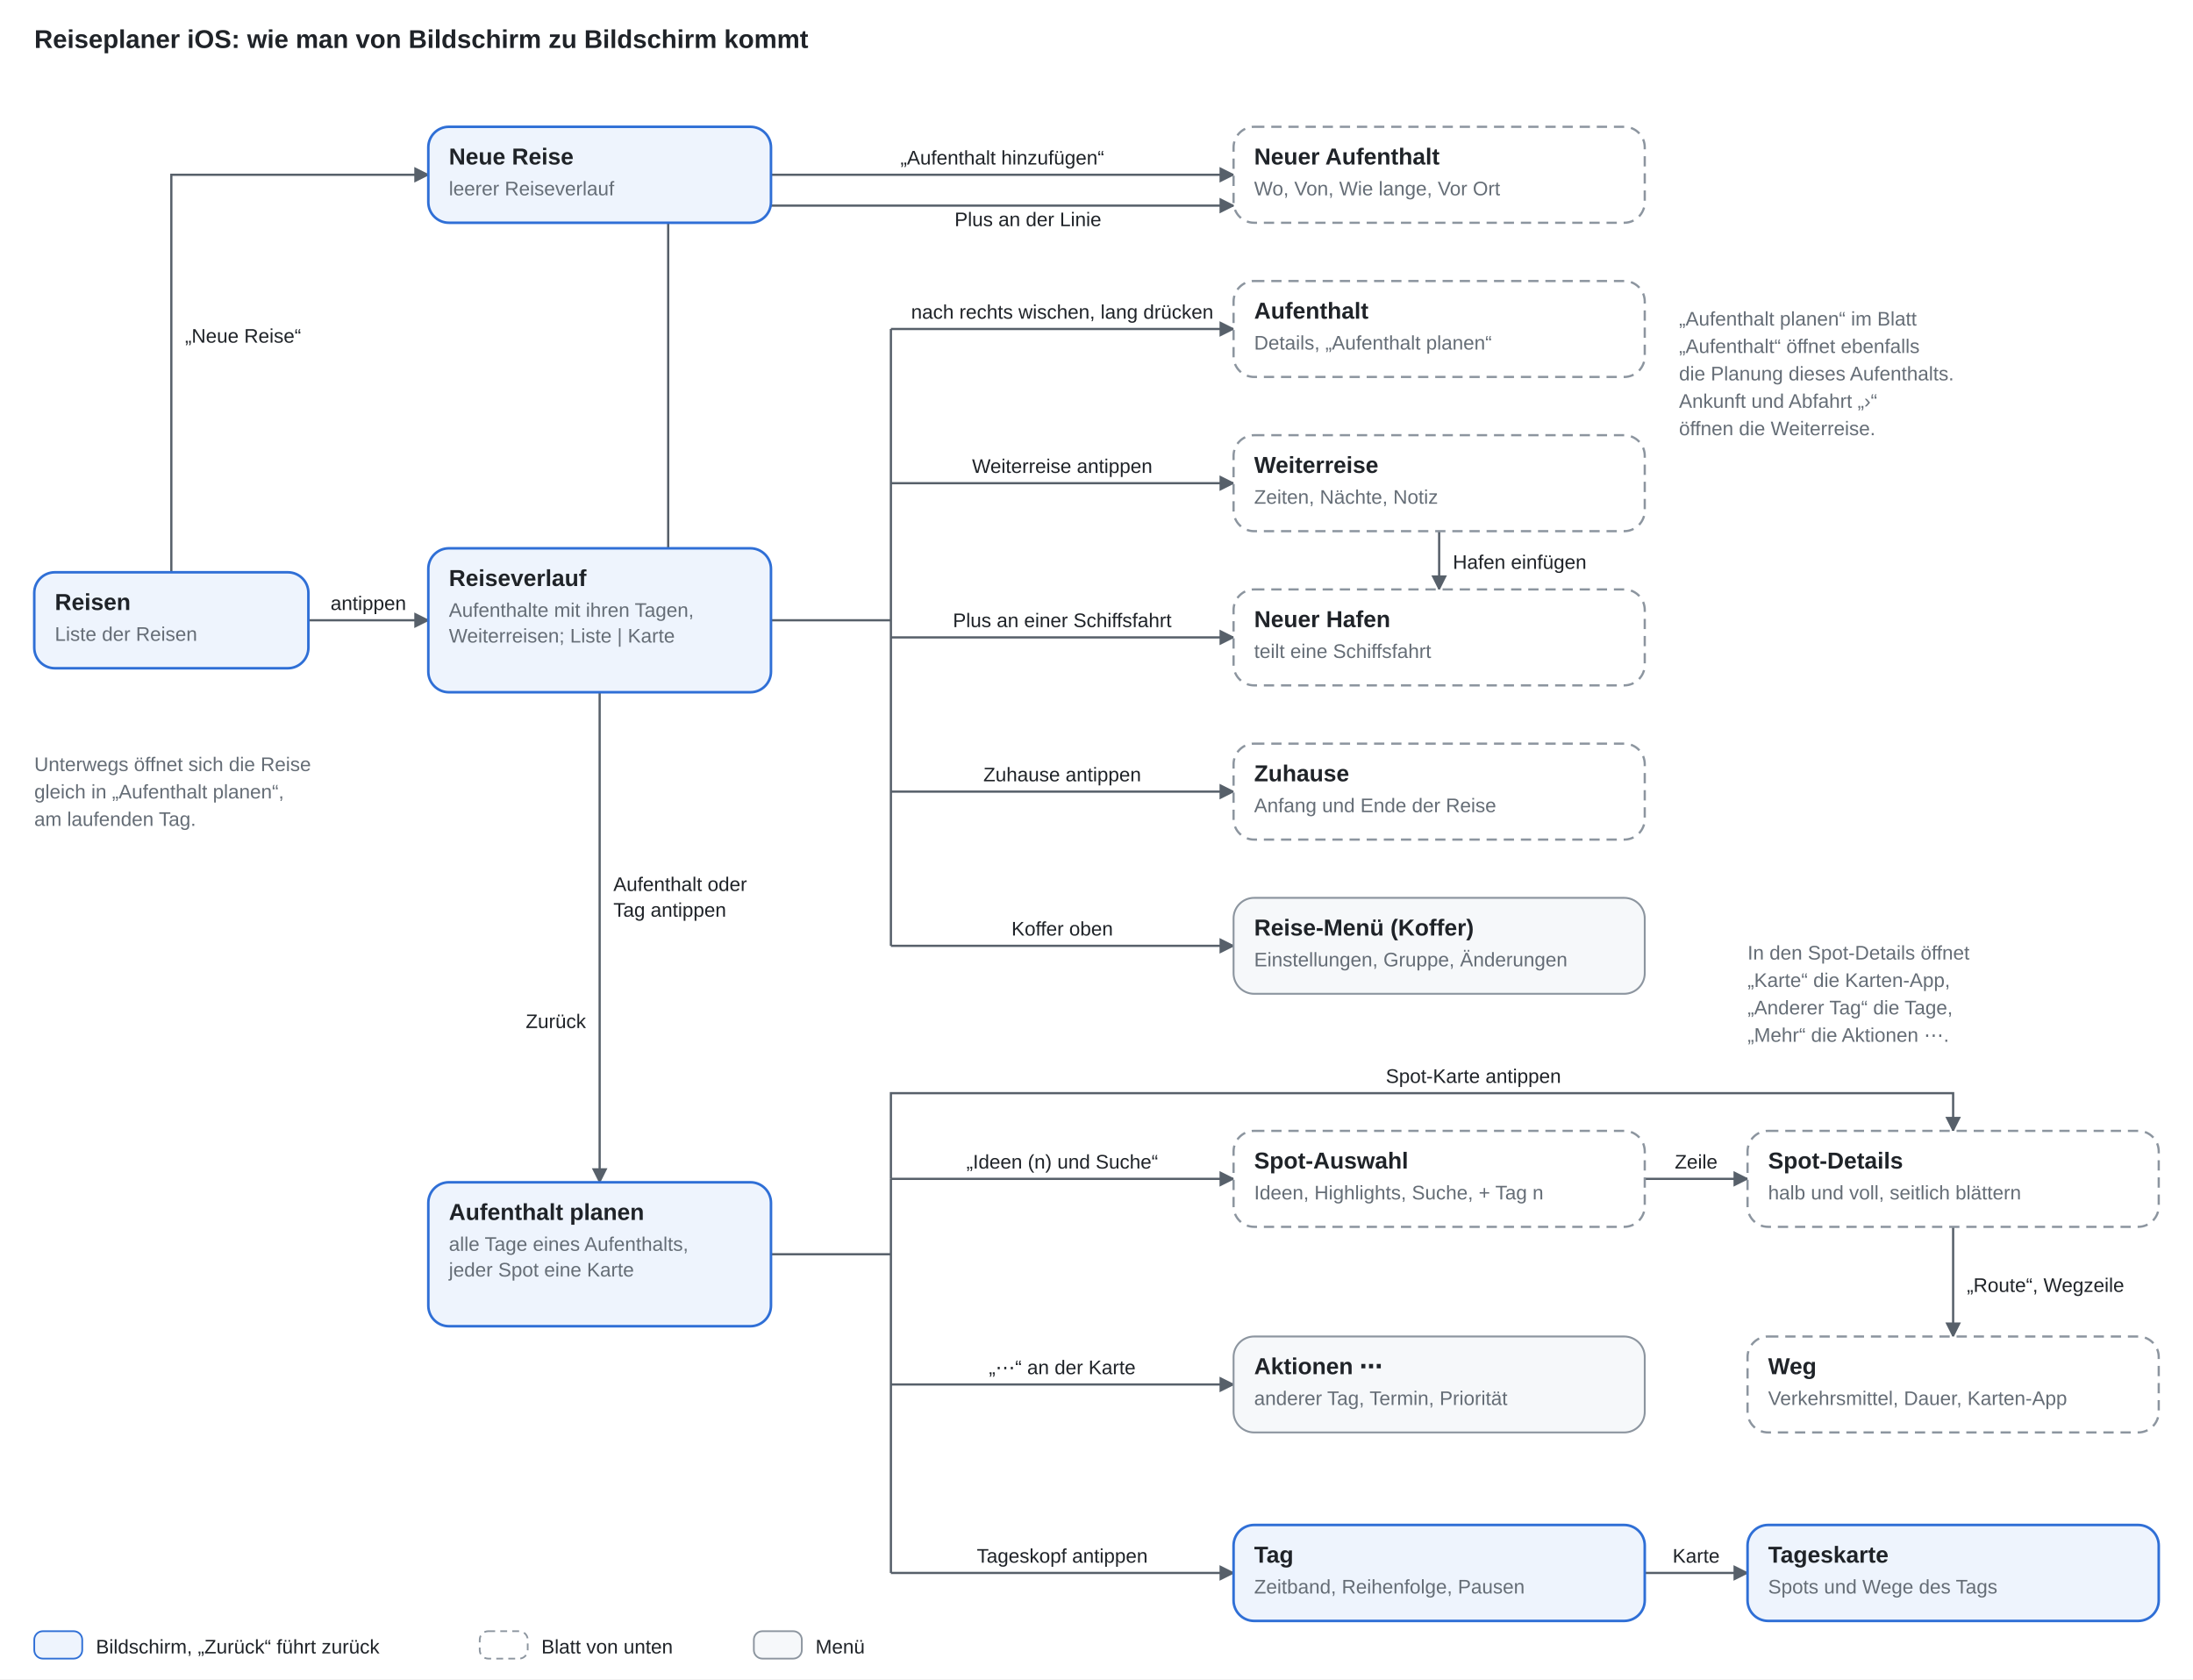
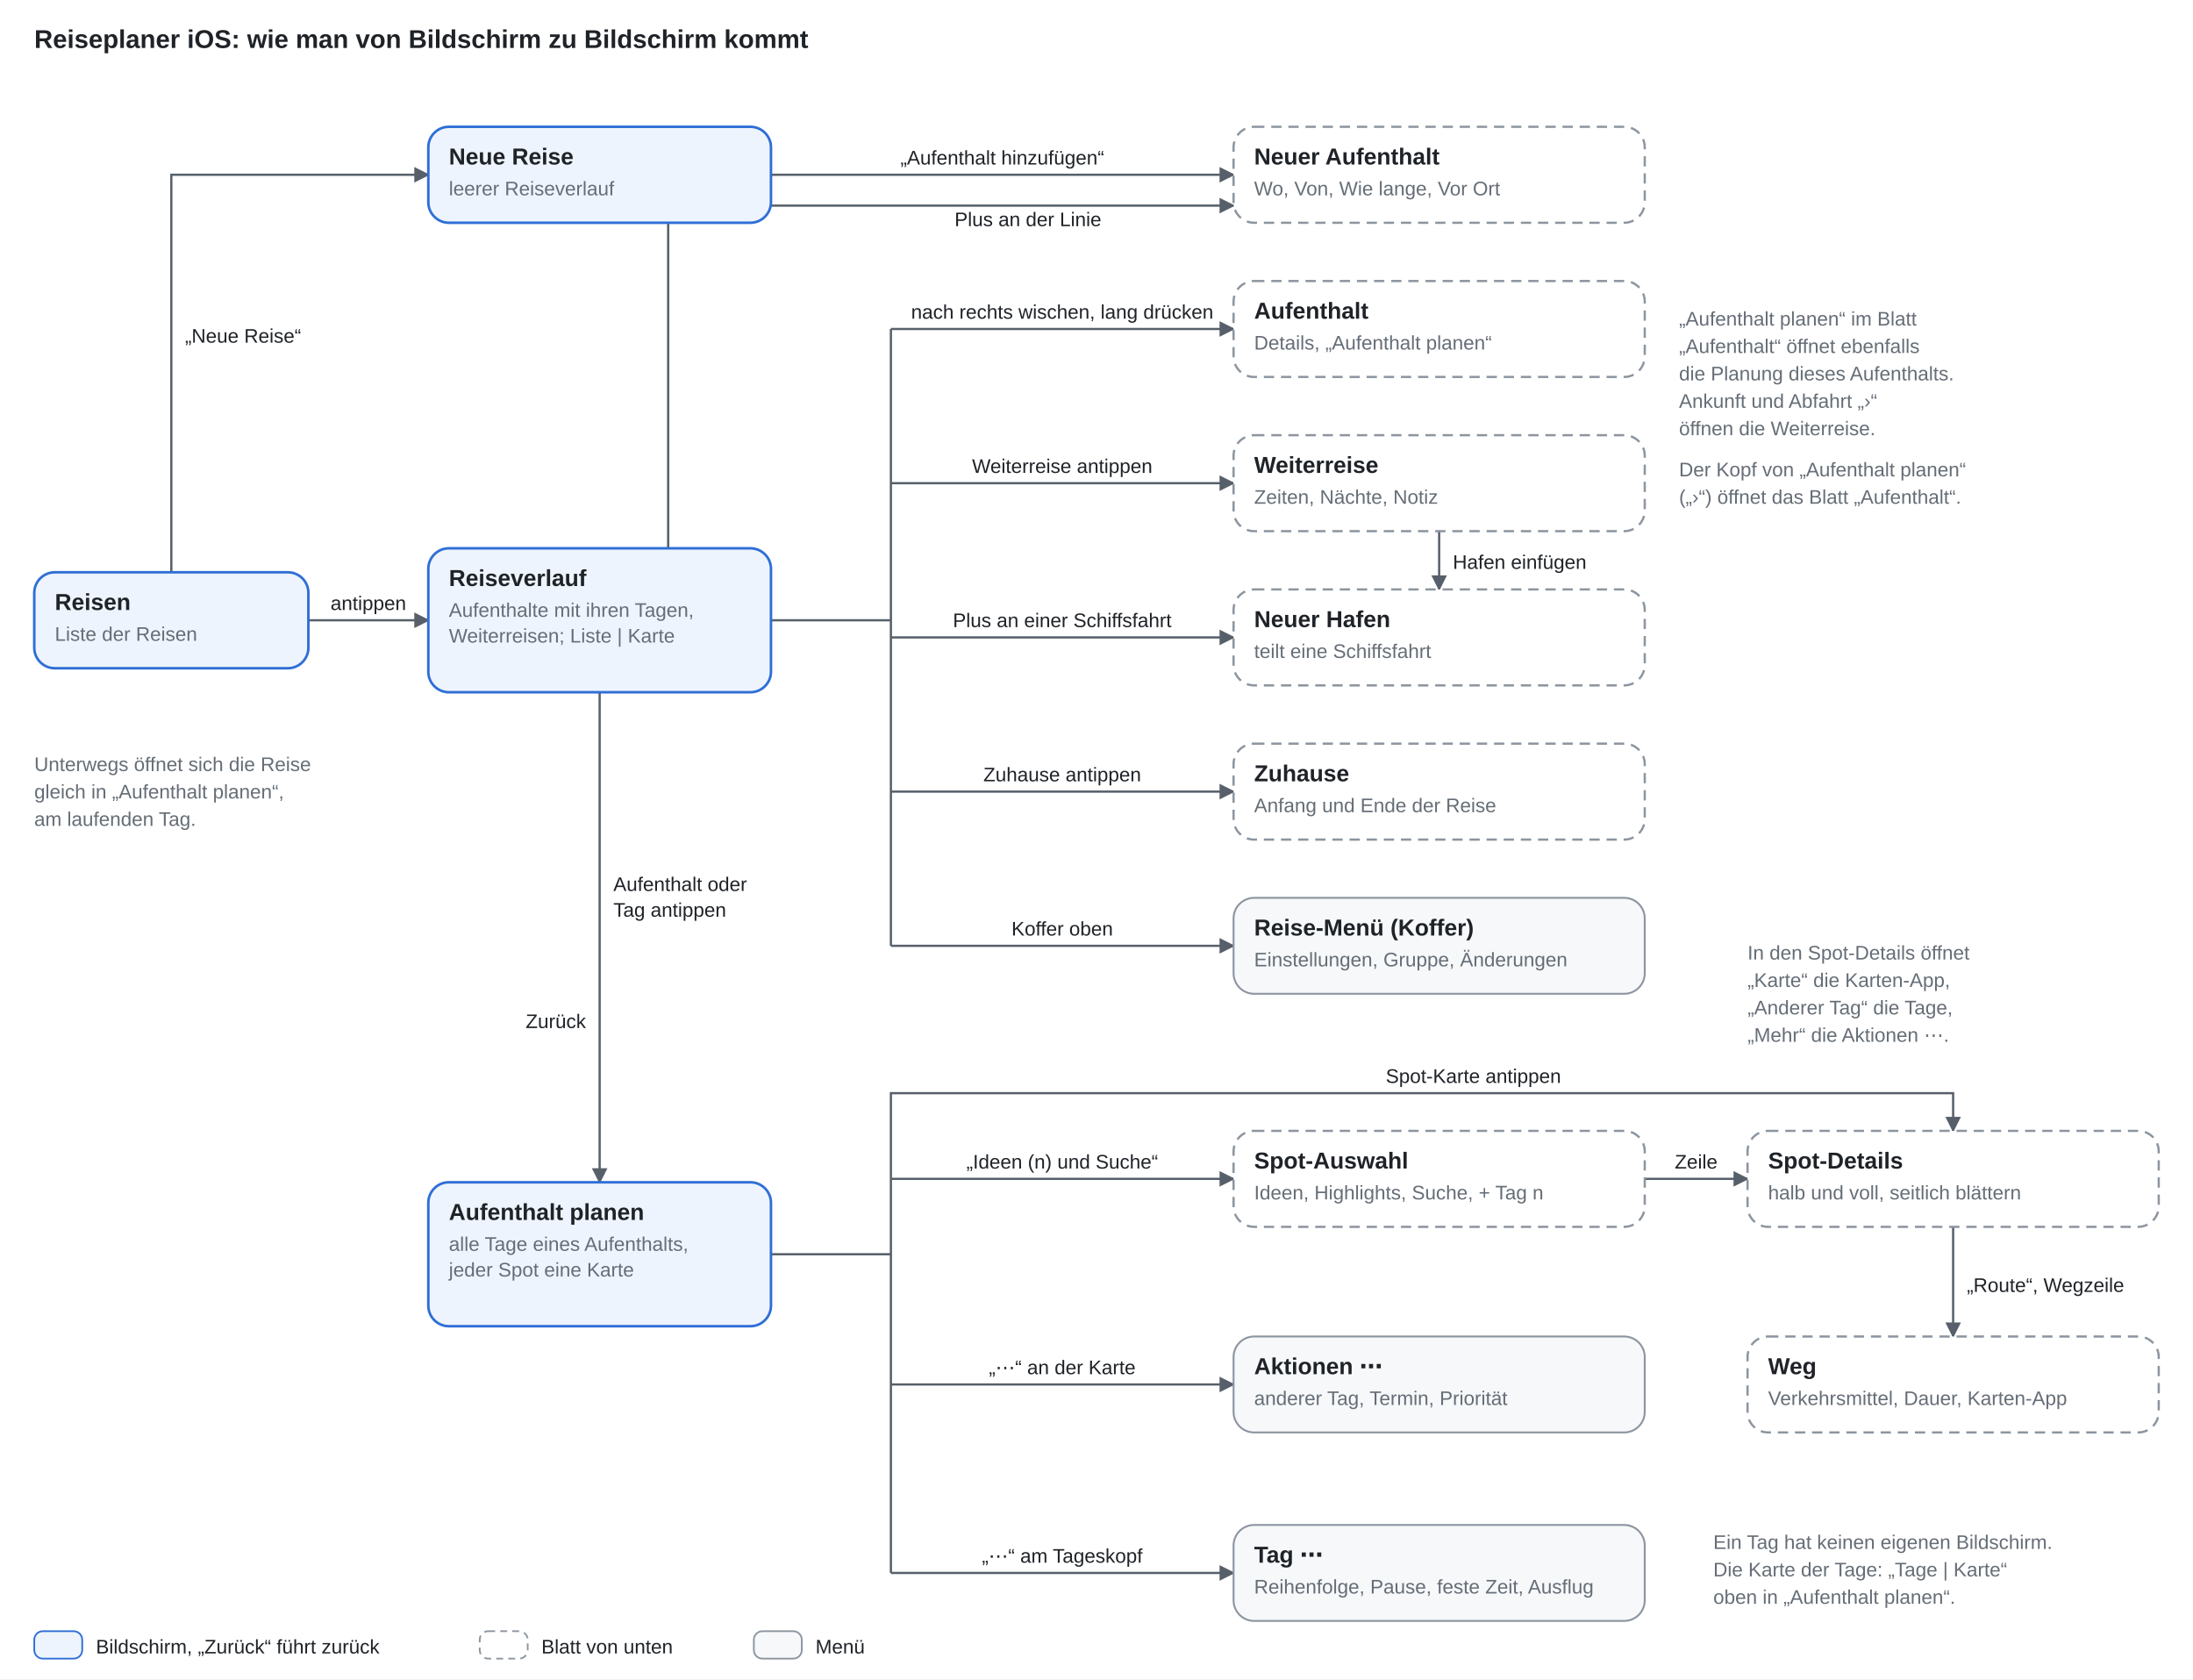
<svg xmlns="http://www.w3.org/2000/svg" width="1280" height="980" viewBox="0 0 1280 980" font-family="-apple-system, 'Helvetica Neue', Arial, sans-serif" font-size="13" role="img" aria-label="Navigation zwischen den Bildschirmen des Reiseplaners in der iOS-App">
  <defs>
    <marker id="a" viewBox="0 0 10 10" refX="9" refY="5" markerWidth="7" markerHeight="7" orient="auto-start-reverse">
      <path d="M0,0 L10,5 L0,10 z" fill="#57606a" />
    </marker>
  </defs>
  <rect width="100%" height="100%" fill="#ffffff" />
  <text x="20" y="28" font-size="15" font-weight="600" fill="#1f2328">Reiseplaner iOS: wie man von Bildschirm zu Bildschirm kommt</text>
  <path d="M180.0,362.0 L250.0,362.0" fill="none" stroke="#57606a" stroke-width="1.3" marker-end="url(#a)" />
  <text x="215.0" y="356.0" text-anchor="middle" font-size="11.5" fill="#1f2328">antippen</text>
  <path d="M100.0,334.0 L100.0,102.0 L250.0,102.0" fill="none" stroke="#57606a" stroke-width="1.3" marker-end="url(#a)" />
  <text x="108.0" y="200.0" text-anchor="start" font-size="11.5" fill="#1f2328">„Neue Reise“</text>
  <path d="M450.0,102.0 L720.0,102.0" fill="none" stroke="#57606a" stroke-width="1.3" marker-end="url(#a)" />
  <text x="585.0" y="96.0" text-anchor="middle" font-size="11.5" fill="#1f2328">„Aufenthalt hinzufügen“</text>
  <path d="M450.0,362.0 L520.0,362.0" fill="none" stroke="#57606a" stroke-width="1.3" />
  <path d="M520.0,192.0 L520.0,552.0" fill="none" stroke="#57606a" stroke-width="1.3" />
  <path d="M520.0,192.0 L720.0,192.0" fill="none" stroke="#57606a" stroke-width="1.3" marker-end="url(#a)" />
  <text x="620.0" y="186.0" text-anchor="middle" font-size="11.5" fill="#1f2328">nach rechts wischen, lang drücken</text>
  <path d="M520.0,282.0 L720.0,282.0" fill="none" stroke="#57606a" stroke-width="1.3" marker-end="url(#a)" />
  <text x="620.0" y="276.0" text-anchor="middle" font-size="11.5" fill="#1f2328">Weiterreise antippen</text>
  <path d="M520.0,372.0 L720.0,372.0" fill="none" stroke="#57606a" stroke-width="1.3" marker-end="url(#a)" />
  <text x="620.0" y="366.0" text-anchor="middle" font-size="11.5" fill="#1f2328">Plus an einer Schiffsfahrt</text>
  <path d="M520.0,462.0 L720.0,462.0" fill="none" stroke="#57606a" stroke-width="1.3" marker-end="url(#a)" />
  <text x="620.0" y="456.0" text-anchor="middle" font-size="11.5" fill="#1f2328">Zuhause antippen</text>
  <path d="M520.0,552.0 L720.0,552.0" fill="none" stroke="#57606a" stroke-width="1.3" marker-end="url(#a)" />
  <text x="620.0" y="546.0" text-anchor="middle" font-size="11.5" fill="#1f2328">Koffer oben</text>
  <path d="M390.0,320.0 L390.0,120.0 L720.0,120.0" fill="none" stroke="#57606a" stroke-width="1.3" marker-end="url(#a)" />
  <text x="600.0" y="132.0" text-anchor="middle" font-size="11.5" fill="#1f2328">Plus an der Linie</text>
  <path d="M840.0,310.0 L840.0,344.0" fill="none" stroke="#57606a" stroke-width="1.3" marker-end="url(#a)" />
  <text x="848.0" y="332.0" text-anchor="start" font-size="11.5" fill="#1f2328">Hafen einfügen</text>
  <path d="M350.0,404.0 L350.0,690.0" fill="none" stroke="#57606a" stroke-width="1.3" marker-end="url(#a)" />
  <text x="358.0" y="520.0" text-anchor="start" font-size="11.5" fill="#1f2328">Aufenthalt oder</text>
  <text x="358.0" y="535.0" text-anchor="start" font-size="11.5" fill="#1f2328">Tag antippen</text>
  <text x="342.0" y="600.0" text-anchor="end" font-size="11.5" fill="#1f2328">Zurück</text>
  <path d="M450.0,732.0 L520.0,732.0" fill="none" stroke="#57606a" stroke-width="1.3" />
  <path d="M520.0,688.0 L520.0,918.0" fill="none" stroke="#57606a" stroke-width="1.3" />
  <path d="M520.0,688.0 L720.0,688.0" fill="none" stroke="#57606a" stroke-width="1.3" marker-end="url(#a)" />
  <text x="620.0" y="682.0" text-anchor="middle" font-size="11.5" fill="#1f2328">„Ideen (n) und Suche“</text>
  <path d="M520.0,808.0 L720.0,808.0" fill="none" stroke="#57606a" stroke-width="1.3" marker-end="url(#a)" />
  <text x="620.0" y="802.0" text-anchor="middle" font-size="11.5" fill="#1f2328">„⋯“ an der Karte</text>
  <path d="M520.0,918.0 L720.0,918.0" fill="none" stroke="#57606a" stroke-width="1.3" marker-end="url(#a)" />
-   <text x="620.0" y="912.0" text-anchor="middle" font-size="11.5" fill="#1f2328">Tageskopf antippen</text>
+   <text x="620.0" y="912.0" text-anchor="middle" font-size="11.5" fill="#1f2328">„⋯“ am Tageskopf</text>
  <path d="M520.0,688.0 L520.0,638.0 L1140.0,638.0 L1140.0,660.0" fill="none" stroke="#57606a" stroke-width="1.3" marker-end="url(#a)" />
  <text x="860.0" y="632.0" text-anchor="middle" font-size="11.5" fill="#1f2328">Spot-Karte antippen</text>
  <path d="M960.0,688.0 L1020.0,688.0" fill="none" stroke="#57606a" stroke-width="1.3" marker-end="url(#a)" />
  <text x="990.0" y="682.0" text-anchor="middle" font-size="11.5" fill="#1f2328">Zeile</text>
  <path d="M1140.0,716.0 L1140.0,780.0" fill="none" stroke="#57606a" stroke-width="1.3" marker-end="url(#a)" />
  <text x="1148.0" y="754.0" text-anchor="start" font-size="11.5" fill="#1f2328">„Route“, Wegzeile</text>
-   <path d="M960.0,918.0 L1020.0,918.0" fill="none" stroke="#57606a" stroke-width="1.3" marker-end="url(#a)" />
-   <text x="990.0" y="912.0" text-anchor="middle" font-size="11.5" fill="#1f2328">Karte</text>
  <rect x="20" y="334" width="160" height="56" rx="12" fill="#eef4fd" stroke="#2f6fd6" stroke-width="1.5" />
  <text x="32" y="356" font-size="13.5" font-weight="600" fill="#1f2328">Reisen</text>
  <text x="32" y="374" font-size="11.5" fill="#656d76">Liste der Reisen</text>
  <rect x="250" y="74" width="200" height="56" rx="12" fill="#eef4fd" stroke="#2f6fd6" stroke-width="1.5" />
  <text x="262" y="96" font-size="13.5" font-weight="600" fill="#1f2328">Neue Reise</text>
  <text x="262" y="114" font-size="11.5" fill="#656d76">leerer Reiseverlauf</text>
  <rect x="250" y="320" width="200" height="84" rx="12" fill="#eef4fd" stroke="#2f6fd6" stroke-width="1.5" />
  <text x="262" y="342" font-size="13.5" font-weight="600" fill="#1f2328">Reiseverlauf</text>
  <text x="262" y="360" font-size="11.5" fill="#656d76">Aufenthalte mit ihren Tagen,</text>
  <text x="262" y="375" font-size="11.5" fill="#656d76">Weiterreisen; Liste | Karte</text>
  <rect x="720" y="74" width="240" height="56" rx="12" fill="#ffffff" stroke="#8c959f" stroke-width="1.3" stroke-dasharray="6 4" />
  <text x="732" y="96" font-size="13.5" font-weight="600" fill="#1f2328">Neuer Aufenthalt</text>
  <text x="732" y="114" font-size="11.5" fill="#656d76">Wo, Von, Wie lange, Vor Ort</text>
  <rect x="720" y="164" width="240" height="56" rx="12" fill="#ffffff" stroke="#8c959f" stroke-width="1.3" stroke-dasharray="6 4" />
  <text x="732" y="186" font-size="13.5" font-weight="600" fill="#1f2328">Aufenthalt</text>
  <text x="732" y="204" font-size="11.5" fill="#656d76">Details, „Aufenthalt planen“</text>
  <rect x="720" y="254" width="240" height="56" rx="12" fill="#ffffff" stroke="#8c959f" stroke-width="1.3" stroke-dasharray="6 4" />
  <text x="732" y="276" font-size="13.5" font-weight="600" fill="#1f2328">Weiterreise</text>
  <text x="732" y="294" font-size="11.5" fill="#656d76">Zeiten, Nächte, Notiz</text>
  <rect x="720" y="344" width="240" height="56" rx="12" fill="#ffffff" stroke="#8c959f" stroke-width="1.3" stroke-dasharray="6 4" />
  <text x="732" y="366" font-size="13.5" font-weight="600" fill="#1f2328">Neuer Hafen</text>
  <text x="732" y="384" font-size="11.5" fill="#656d76">teilt eine Schiffsfahrt</text>
  <rect x="720" y="434" width="240" height="56" rx="12" fill="#ffffff" stroke="#8c959f" stroke-width="1.3" stroke-dasharray="6 4" />
  <text x="732" y="456" font-size="13.5" font-weight="600" fill="#1f2328">Zuhause</text>
  <text x="732" y="474" font-size="11.5" fill="#656d76">Anfang und Ende der Reise</text>
  <rect x="720" y="524" width="240" height="56" rx="12" fill="#f6f8fa" stroke="#8c959f" stroke-width="1.1" />
  <text x="732" y="546" font-size="13.5" font-weight="600" fill="#1f2328">Reise-Menü (Koffer)</text>
  <text x="732" y="564" font-size="11.5" fill="#656d76">Einstellungen, Gruppe, Änderungen</text>
  <rect x="250" y="690" width="200" height="84" rx="12" fill="#eef4fd" stroke="#2f6fd6" stroke-width="1.5" />
  <text x="262" y="712" font-size="13.5" font-weight="600" fill="#1f2328">Aufenthalt planen</text>
  <text x="262" y="730" font-size="11.5" fill="#656d76">alle Tage eines Aufenthalts,</text>
  <text x="262" y="745" font-size="11.5" fill="#656d76">jeder Spot eine Karte</text>
  <rect x="720" y="660" width="240" height="56" rx="12" fill="#ffffff" stroke="#8c959f" stroke-width="1.3" stroke-dasharray="6 4" />
  <text x="732" y="682" font-size="13.5" font-weight="600" fill="#1f2328">Spot-Auswahl</text>
  <text x="732" y="700" font-size="11.5" fill="#656d76">Ideen, Highlights, Suche, + Tag n</text>
  <rect x="1020" y="660" width="240" height="56" rx="12" fill="#ffffff" stroke="#8c959f" stroke-width="1.3" stroke-dasharray="6 4" />
  <text x="1032" y="682" font-size="13.5" font-weight="600" fill="#1f2328">Spot-Details</text>
  <text x="1032" y="700" font-size="11.5" fill="#656d76">halb und voll, seitlich blättern</text>
  <rect x="1020" y="780" width="240" height="56" rx="12" fill="#ffffff" stroke="#8c959f" stroke-width="1.3" stroke-dasharray="6 4" />
  <text x="1032" y="802" font-size="13.5" font-weight="600" fill="#1f2328">Weg</text>
  <text x="1032" y="820" font-size="11.5" fill="#656d76">Verkehrsmittel, Dauer, Karten-App</text>
  <rect x="720" y="780" width="240" height="56" rx="12" fill="#f6f8fa" stroke="#8c959f" stroke-width="1.1" />
  <text x="732" y="802" font-size="13.5" font-weight="600" fill="#1f2328">Aktionen ⋯</text>
  <text x="732" y="820" font-size="11.5" fill="#656d76">anderer Tag, Termin, Priorität</text>
-   <rect x="720" y="890" width="240" height="56" rx="12" fill="#eef4fd" stroke="#2f6fd6" stroke-width="1.5" />
-   <text x="732" y="912" font-size="13.5" font-weight="600" fill="#1f2328">Tag</text>
-   <text x="732" y="930" font-size="11.5" fill="#656d76">Zeitband, Reihenfolge, Pausen</text>
-   <rect x="1020" y="890" width="240" height="56" rx="12" fill="#eef4fd" stroke="#2f6fd6" stroke-width="1.5" />
-   <text x="1032" y="912" font-size="13.5" font-weight="600" fill="#1f2328">Tageskarte</text>
-   <text x="1032" y="930" font-size="11.5" fill="#656d76">Spots und Wege des Tags</text>
+   <rect x="720" y="890" width="240" height="56" rx="12" fill="#f6f8fa" stroke="#8c959f" stroke-width="1.1" />
+   <text x="732" y="912" font-size="13.5" font-weight="600" fill="#1f2328">Tag ⋯</text>
+   <text x="732" y="930" font-size="11.5" fill="#656d76">Reihenfolge, Pause, feste Zeit, Ausflug</text>
+   <text x="1000" y="904" font-size="11.5" fill="#656d76">Ein Tag hat keinen eigenen Bildschirm.</text>
+   <text x="1000" y="920" font-size="11.5" fill="#656d76">Die Karte der Tage: „Tage | Karte“</text>
+   <text x="1000" y="936" font-size="11.5" fill="#656d76">oben in „Aufenthalt planen“.</text>
  <text x="20" y="450" font-size="11.5" fill="#656d76">Unterwegs öffnet sich die Reise</text>
  <text x="20" y="466" font-size="11.5" fill="#656d76">gleich in „Aufenthalt planen“,</text>
  <text x="20" y="482" font-size="11.5" fill="#656d76">am laufenden Tag.</text>
  <text x="980" y="190" font-size="11.5" fill="#656d76">„Aufenthalt planen“ im Blatt</text>
  <text x="980" y="206" font-size="11.5" fill="#656d76">„Aufenthalt“ öffnet ebenfalls</text>
  <text x="980" y="222" font-size="11.5" fill="#656d76">die Planung dieses Aufenthalts.</text>
  <text x="980" y="238" font-size="11.5" fill="#656d76">Ankunft und Abfahrt „›“</text>
  <text x="980" y="254" font-size="11.5" fill="#656d76">öffnen die Weiterreise.</text>
+   <text x="980" y="278" font-size="11.5" fill="#656d76">Der Kopf von „Aufenthalt planen“</text>
+   <text x="980" y="294" font-size="11.5" fill="#656d76">(„›“) öffnet das Blatt „Aufenthalt“.</text>
  <text x="1020" y="560" font-size="11.5" fill="#656d76">In den Spot-Details öffnet</text>
  <text x="1020" y="576" font-size="11.5" fill="#656d76">„Karte“ die Karten-App,</text>
  <text x="1020" y="592" font-size="11.5" fill="#656d76">„Anderer Tag“ die Tage,</text>
  <text x="1020" y="608" font-size="11.5" fill="#656d76">„Mehr“ die Aktionen ⋯.</text>
  <rect x="20" y="952" width="28" height="16" rx="5" fill="#eef4fd" stroke="#2f6fd6" />
  <text x="56" y="965" font-size="11.5" fill="#1f2328">Bildschirm, „Zurück“ führt zurück</text>
  <rect x="280" y="952" width="28" height="16" rx="5" fill="#fff" stroke="#8c959f" stroke-dasharray="4 3" />
  <text x="316" y="965" font-size="11.5" fill="#1f2328">Blatt von unten</text>
  <rect x="440" y="952" width="28" height="16" rx="5" fill="#f6f8fa" stroke="#8c959f" />
  <text x="476" y="965" font-size="11.5" fill="#1f2328">Menü</text>
</svg>
